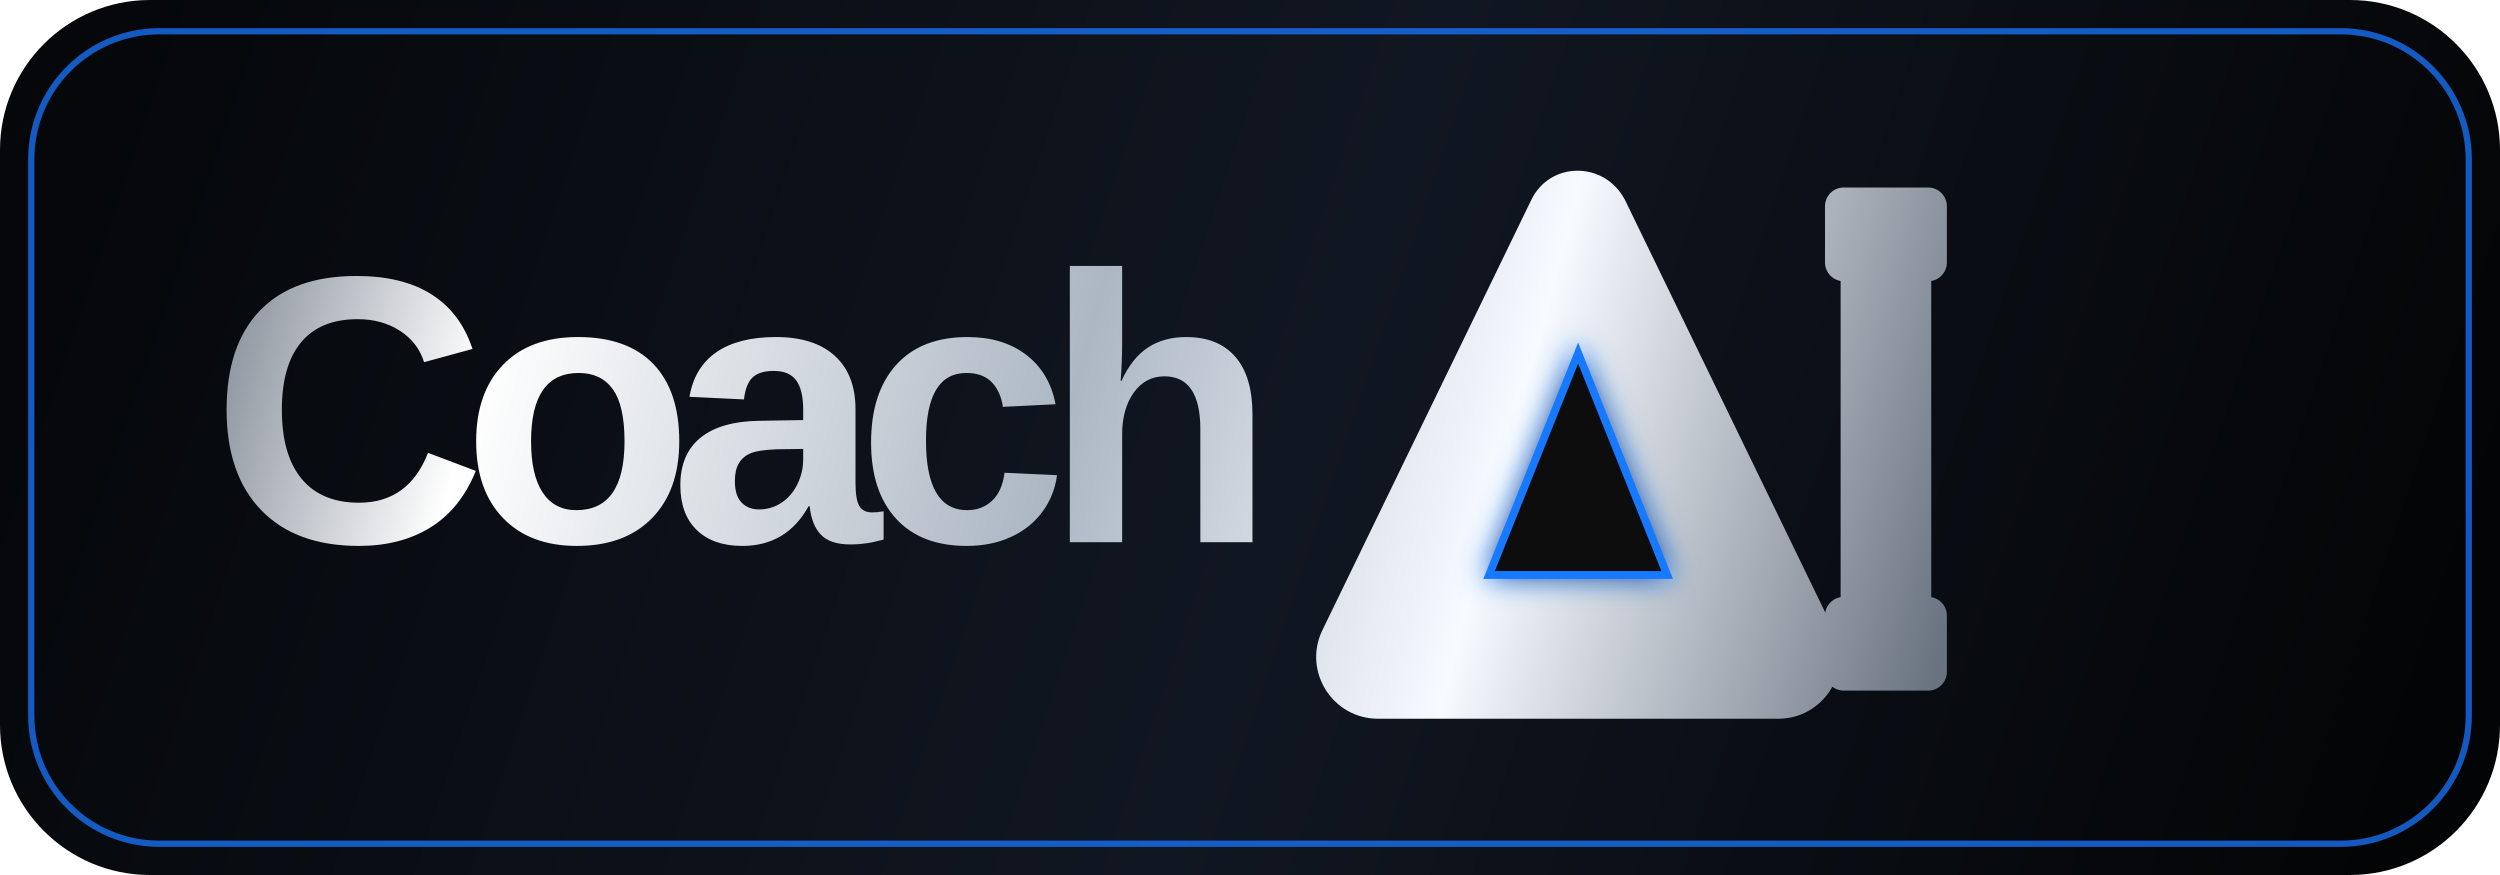
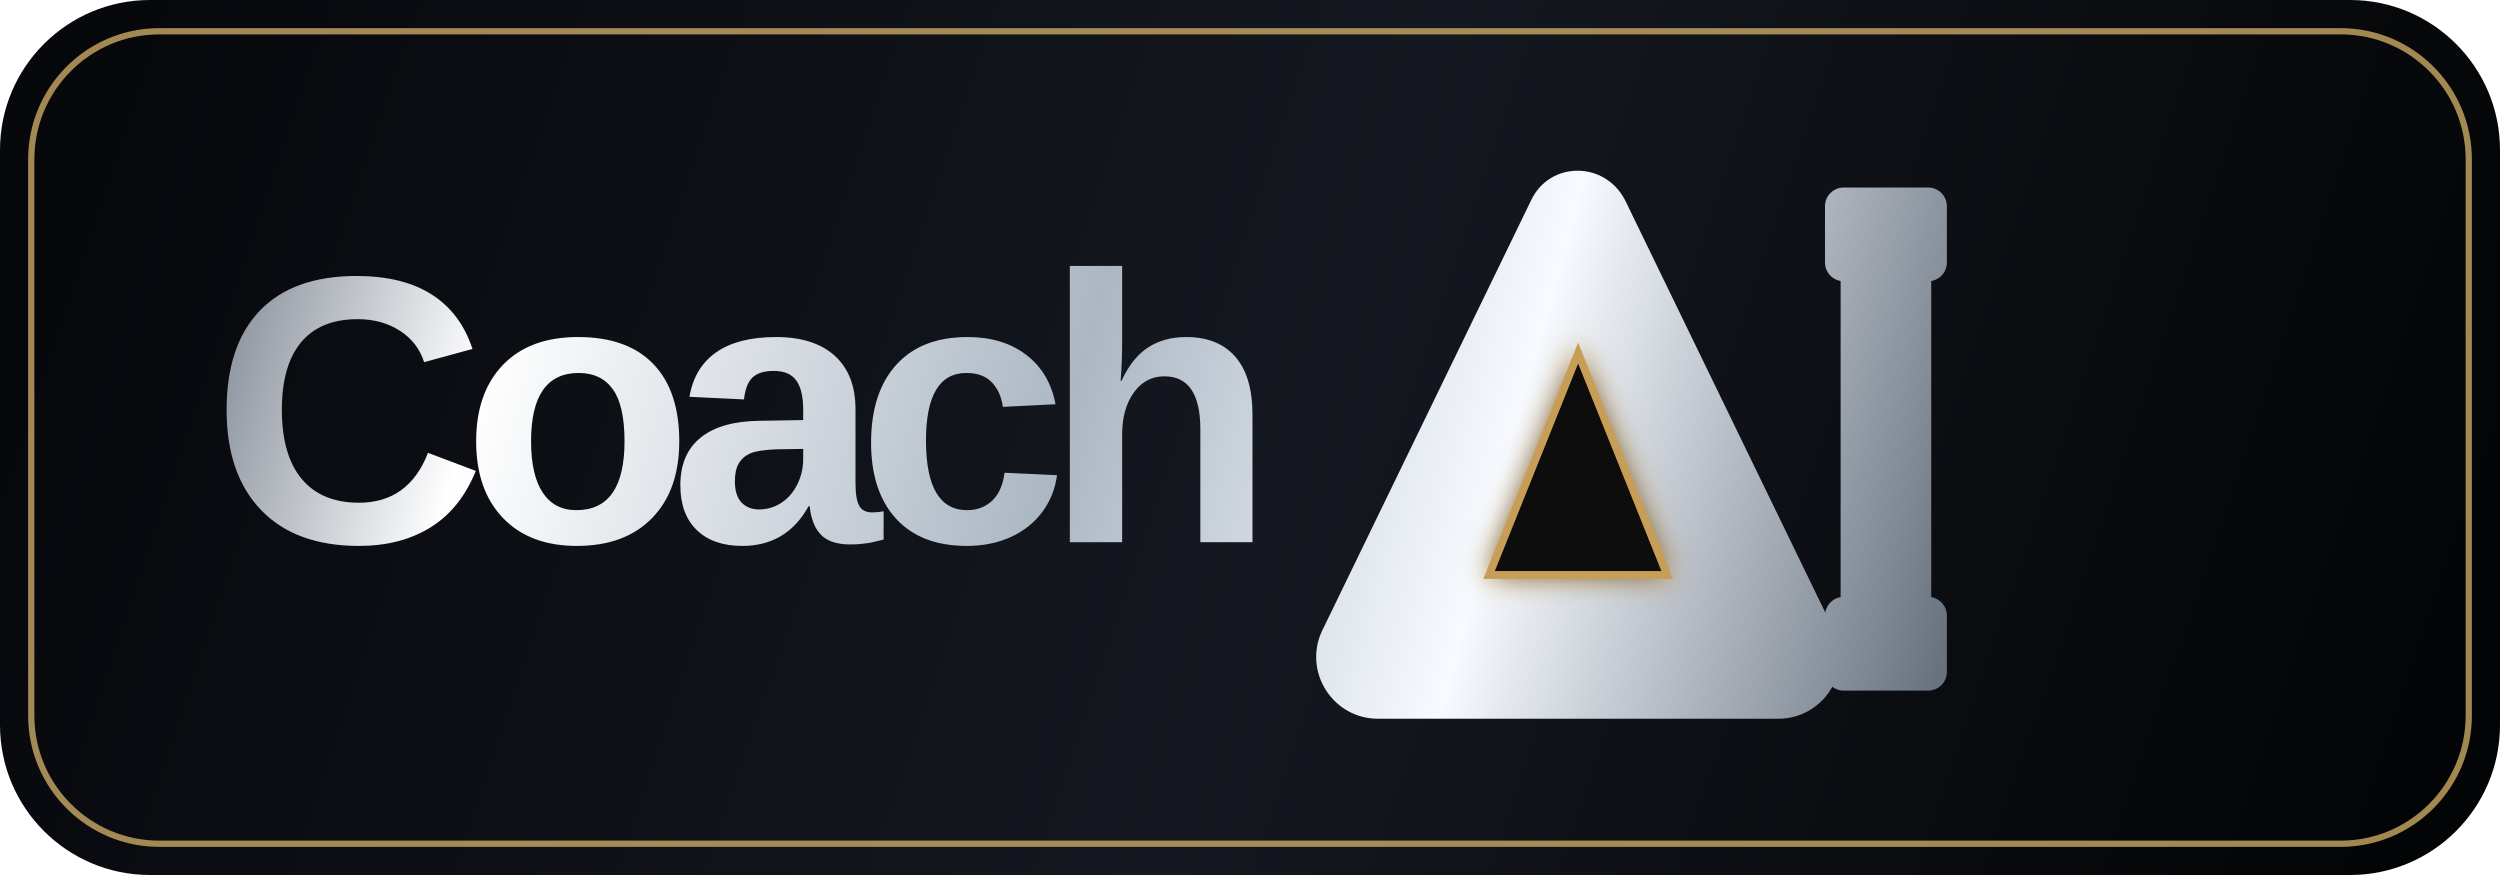
<svg xmlns="http://www.w3.org/2000/svg" viewBox="0 0 1600 560" role="img" aria-label="Coach delta I metallic wordmark">
  <defs>
    <linearGradient id="bg" x1="70" y1="40" x2="1530" y2="530" gradientUnits="userSpaceOnUse">
-       <stop stop-color="#05070A" />
-       <stop offset="0.52" stop-color="#111722" />
+       <stop stop-color="#07080C" />
+       <stop offset="0.52" stop-color="#151820" />
      <stop offset="1" stop-color="#030405" />
    </linearGradient>
    <linearGradient id="metal" x1="120" y1="132" x2="1240" y2="430" gradientUnits="userSpaceOnUse">
      <stop stop-color="#6E7784" />
      <stop offset="0.18" stop-color="#FFFFFF" />
      <stop offset="0.5" stop-color="#ACB7C3" />
      <stop offset="0.74" stop-color="#F7FAFF" />
      <stop offset="1" stop-color="#697380" />
    </linearGradient>
    <filter id="blueGlow" x="-20%" y="-30%" width="140%" height="160%">
      <feGaussianBlur stdDeviation="9" result="b" />
      <feMerge>
        <feMergeNode in="b" />
        <feMergeNode in="SourceGraphic" />
      </feMerge>
    </filter>
  </defs>
  <rect width="1600" height="560" rx="96" fill="url(#bg)" />
-   <rect x="20" y="20" width="1560" height="520" rx="82" fill="none" stroke="#1875FF" stroke-opacity="0.75" stroke-width="4" />
+   <rect x="20" y="20" width="1560" height="520" rx="82" fill="none" stroke="#D6B36A" stroke-opacity="0.75" stroke-width="4" />
  <text x="135" y="347" fill="url(#metal)" font-family="Arial, Helvetica, sans-serif" font-size="244" font-weight="700" letter-spacing="-16">Coach</text>
  <path d="M980 128c12-25 47-25 60 0l134 276c12 26-7 56-36 56H882c-29 0-48-30-36-56z" fill="url(#metal)" />
-   <path d="M1010 226l-57 142h114z" fill="#07090E" stroke="#1679FF" stroke-width="5" filter="url(#blueGlow)" />
+   <path d="M1010 226l-57 142h114z" fill="#07090E" stroke="#C89D56" stroke-width="5" filter="url(#blueGlow)" />
  <rect x="1178" y="142" width="58" height="278" rx="8" fill="url(#metal)" />
  <rect x="1168" y="120" width="78" height="60" rx="12" fill="url(#metal)" />
  <rect x="1168" y="382" width="78" height="60" rx="12" fill="url(#metal)" />
-   <path d="M145 454h1120" stroke="#1478FF" stroke-opacity="0.9" stroke-width="4" filter="url(#blueGlow)" />
+   <path d="M145 454h1120" stroke="#D6B36A" stroke-opacity="0.9" stroke-width="4" filter="url(#blueGlow)" />
</svg>
